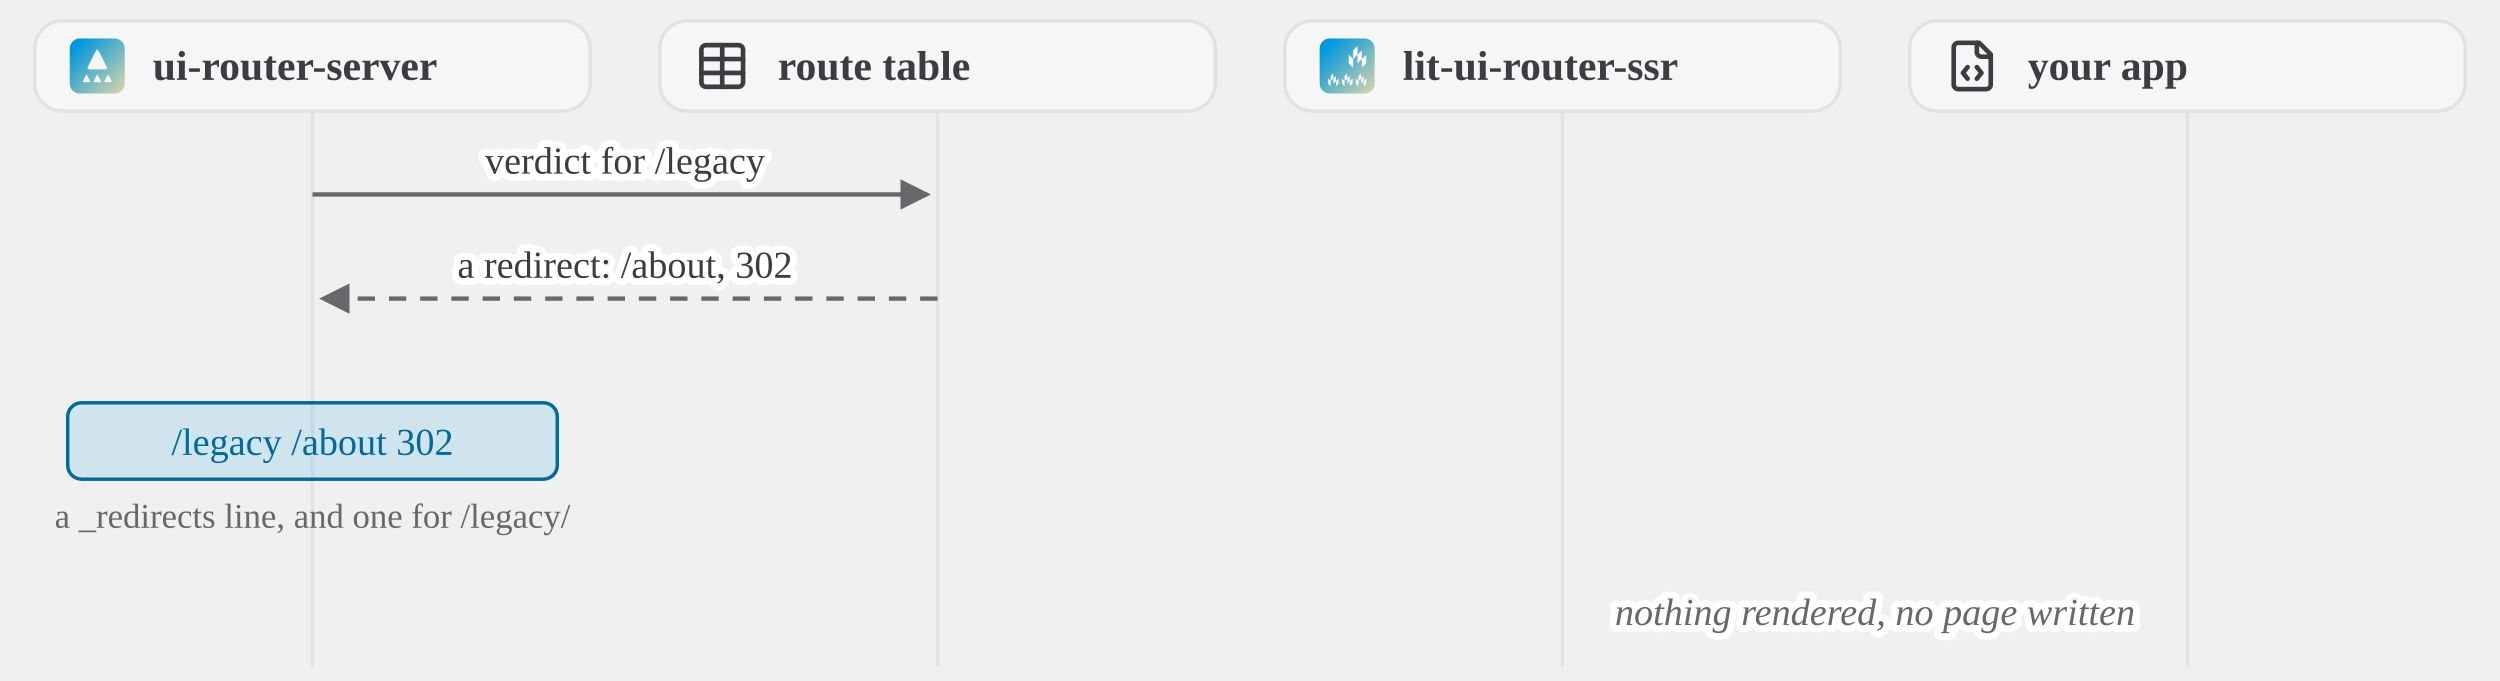
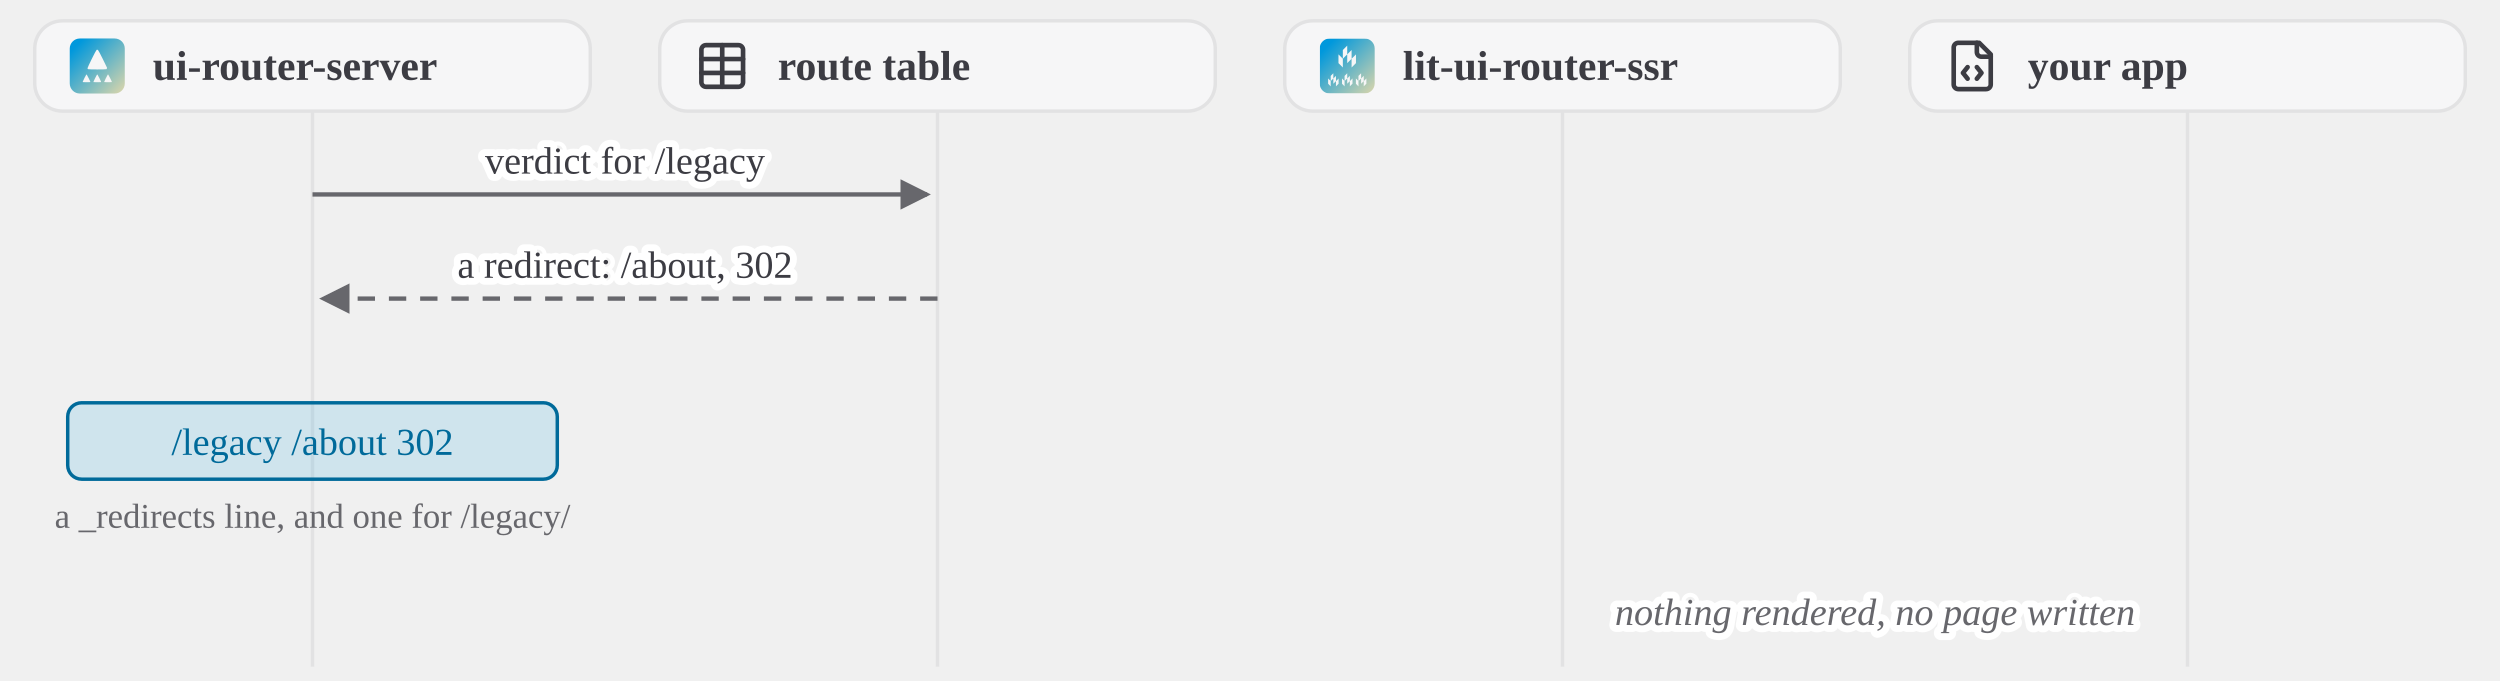
<svg xmlns="http://www.w3.org/2000/svg" viewBox="0 0 720 196" width="100%" style="max-width: 720px" role="img" aria-label="A redirect, /legacy: ui-router-server's prerender asks the route table for the verdict, which is a redirect to /about with status 302. The path becomes a _redirects line, /legacy /about 302, and the same line for /legacy/. Nothing is rendered and no page is written, so lit-ui-router-ssr and your app are never called.">
  <style>
    @media (prefers-color-scheme: dark) {
      svg:root {
        color-scheme: dark;
        --vp-c-bg: #1b1b1f;
        --vp-c-bg-soft: #202127;
        --vp-c-divider: #2e2e32;
        --vp-c-text-1: #dfdfd6;
        --vp-c-text-2: #98989f;
        --vp-c-brand-1: #29abe6;
        --vp-c-brand-soft: rgba(0, 152, 220, 0.16);
      }
    }
  </style>
  <defs>
    <marker id="arr-pre-3" viewBox="0 0 8 8" refX="7" refY="4" markerWidth="7" markerHeight="7" orient="auto-start-reverse">
      <path d="M0 0L8 4L0 8z" fill="var(--vp-c-text-2, #67676c)" />
    </marker>
  </defs>
  <g font-family="var(--vp-font-family-base, ui-sans-serif, system-ui, sans-serif)">
    <line x1="90" y1="32" x2="90" y2="192" stroke="var(--vp-c-divider, #e2e2e3)" />
    <rect x="10" y="6" width="160" height="26" rx="8" fill="var(--vp-c-bg-soft, #f6f6f7)" stroke="var(--vp-c-divider, #e2e2e3)" />
    <svg data-brand="ui-router" x="20" y="11" width="16" height="16" viewBox="36 36 88 88">
      <defs>
        <linearGradient id="uir-pre-3" x1="0" y1="0" x2="1" y2="0" gradientUnits="userSpaceOnUse" gradientTransform="matrix(88.2456,86.5496,-86.5496,88.2456,47.1714,47.8033)">
          <stop offset="0" stop-color="#0098dc" />
          <stop offset="1" stop-color="#ffe0a3" />
        </linearGradient>
      </defs>
      <path fill="url(#uir-pre-3)" fill-rule="evenodd" d="M52.416,36.478c-8.766,0 -15.938,7.172 -15.938,15.938l0,55.298c0,8.767 7.172,15.939 15.938,15.939l55.299,0c8.766,0 15.937,-7.172 15.937,-15.939l0,-55.298c0,-8.766 -7.171,-15.938 -15.937,-15.938l-55.299,0ZM65.459,85.086l-0.463,-0.677l-0.457,-0.672c0.156,-0.865 3.199,-7.515 6.762,-14.779c3.563,-7.264 7.064,-13.821 7.782,-14.571l0.981,0l0.979,-0.006c0.719,0.755 4.221,7.315 7.783,14.578c3.561,7.264 6.58,13.498 6.709,13.854l0,0.335c0,0.438 -0.134,0.876 -0.4,1.261l-0.463,0.677c-0.909,0.229 -7.481,0.415 -14.607,0.415c-7.126,0 -13.698,-0.186 -14.606,-0.415ZM91.432,105.585l-0.18,-0.262l-0.178,-0.26c0.062,-0.336 1.242,-2.912 2.623,-5.727c1.38,-2.815 2.736,-5.357 3.013,-5.649l0.76,0c0.279,0.292 1.637,2.834 3.016,5.649c1.381,2.815 2.55,5.23 2.6,5.369l0,0.129c0,0.17 -0.053,0.341 -0.155,0.489l-0.179,0.262c-0.352,0.088 -2.899,0.16 -5.66,0.16c-2.763,0 -5.309,-0.072 -5.66,-0.16ZM74.407,105.585l-0.181,-0.262l-0.178,-0.26c0.061,-0.336 1.241,-2.912 2.623,-5.727c1.379,-2.815 2.736,-5.357 3.014,-5.649l0.759,0c0.278,0.292 1.636,2.834 3.016,5.649c1.38,2.815 2.55,5.23 2.599,5.369l0,0.129c0,0.17 -0.051,0.341 -0.154,0.489l-0.179,0.262c-0.352,0.088 -2.9,0.16 -5.661,0.16c-2.761,0 -5.307,-0.072 -5.658,-0.16ZM57.38,105.585l-0.18,-0.262l-0.176,-0.26c0.059,-0.336 1.238,-2.912 2.619,-5.727c1.381,-2.815 2.739,-5.357 3.016,-5.649l0.759,0c0.28,0.292 1.636,2.834 3.016,5.649c1.38,2.815 2.55,5.23 2.599,5.369l0,0.129c0,0.17 -0.052,0.341 -0.154,0.489l-0.18,0.262c-0.351,0.088 -2.899,0.16 -5.66,0.16c-2.761,0 -5.308,-0.072 -5.659,-0.16Z" />
    </svg>
    <text x="44" y="23" font-size="12" font-weight="600" fill="var(--vp-c-text-1, #3c3c43)">ui-router-server</text>
    <line x1="270" y1="32" x2="270" y2="192" stroke="var(--vp-c-divider, #e2e2e3)" />
    <rect x="190" y="6" width="160" height="26" rx="8" fill="var(--vp-c-bg-soft, #f6f6f7)" stroke="var(--vp-c-divider, #e2e2e3)" />
    <svg x="200" y="11" width="16" height="16" viewBox="0 0 24 24" fill="none" stroke="var(--vp-c-text-1, #3c3c43)" stroke-width="2" stroke-linecap="round" stroke-linejoin="round">
      <path d="M12 3v18" />
      <rect x="3" y="3" width="18" height="18" rx="2" />
      <path d="M3 9h18" />
      <path d="M3 15h18" />
    </svg>
    <text x="224" y="23" font-size="12" font-weight="600" fill="var(--vp-c-text-1, #3c3c43)">route table</text>
    <line x1="450" y1="32" x2="450" y2="192" stroke="var(--vp-c-divider, #e2e2e3)" />
    <rect x="370" y="6" width="160" height="26" rx="8" fill="var(--vp-c-bg-soft, #f6f6f7)" stroke="var(--vp-c-divider, #e2e2e3)" />
    <svg data-brand="lit-ui-router" x="380" y="11" width="16" height="16" viewBox="0 0 800 800">
      <defs>
        <linearGradient id="lur-pre-3" x1="-1117.68" y1="801.01" x2="-1116.68" y2="801.01" gradientTransform="scale(1123.68 -1123.68) rotate(-44.44 -1539.347 -967.69)" gradientUnits="userSpaceOnUse">
          <stop offset="0" stop-color="#0098dc" />
          <stop offset="1" stop-color="#ffe0a3" />
        </linearGradient>
+         <mask id="lur-mask-pre-3">
+           <rect x="0" y="0" width="800" height="800" fill="#ffffff" />
+           <path fill="#000000" d="m400 107-63 63v126l63-63v-126zm0 126v126l63-63v-126l-63 63zm63 63v126l63-63v-126l-63 63zm-126 0-63-63v126l63 63v-126zM200 505l-38 38v75l38-38v-75zm0 75v76l38-38v-76l-38 38zm38 38v75l38-38v-75l-38 38zm-76 0-37-38v76l37 38v-76zM400 505l-38 38v75l38-38v-75zm0 75v76l38-38v-76l-38 38zm38 38v75l38-38v-75l-38 38zm-76 0-37-38v76l37 38v-76zM600 505l-38 38v75l38-38v-75zm0 75v76l38-38v-76l-38 38zm38 38v75l38-38v-75l-38 38zm-76 0-37-38v76l37 38v-76z" />
+         </mask>
      </defs>
-       <path fill="url(#lur-pre-3)" fill-rule="evenodd" d="M147.89 4C68.2 4 3 69.2 3 148.89V651.6c0 79.7 65.2 144.9 144.89 144.9h502.72c79.69 0 144.88-65.2 144.88-144.9V148.89C795.49 69.2 730.3 4 650.61 4H147.89zm400 107-63 63v126l63-63v-126zm0 126v126l63-63v-126l-63 63zm63 63v126l63-63v-126l-63 63zm-126 0-63-63v126l63 63v-126zM200 505l-38 38v75l38-38v-75zm0 75v76l38-38v-76l-38 38zm38 38v75l38-38v-75l-38 38zm-76 0-37-38v76l37 38v-76zM400 505l-38 38v75l38-38v-75zm0 75v76l38-38v-76l-38 38zm38 38v75l38-38v-75l-38 38zm-76 0-37-38v76l37 38v-76zM600 505l-38 38v75l38-38v-75zm0 75v76l38-38v-76l-38 38zm38 38v75l38-38v-75l-38 38zm-76 0-37-38v76l37 38v-76z" />
+       <path fill="url(#lur-pre-3)" mask="url(#lur-mask-pre-3)" d="M147.89 4C68.2 4 3 69.2 3 148.89V651.6c0 79.7 65.2 144.9 144.89 144.9h502.72c79.69 0 144.88-65.2 144.88-144.9V148.89C795.49 69.2 730.3 4 650.61 4H147.89z" />
    </svg>
    <text x="404" y="23" font-size="12" font-weight="600" fill="var(--vp-c-text-1, #3c3c43)">lit-ui-router-ssr</text>
    <line x1="630" y1="32" x2="630" y2="192" stroke="var(--vp-c-divider, #e2e2e3)" />
    <rect x="550" y="6" width="160" height="26" rx="8" fill="var(--vp-c-bg-soft, #f6f6f7)" stroke="var(--vp-c-divider, #e2e2e3)" />
    <svg x="560" y="11" width="16" height="16" viewBox="0 0 24 24" fill="none" stroke="var(--vp-c-text-1, #3c3c43)" stroke-width="2" stroke-linecap="round" stroke-linejoin="round">
      <path d="M10 12.5 8 15l2 2.5" />
      <path d="m14 12.5 2 2.5-2 2.5" />
      <path d="M14 2v4a2 2 0 0 0 2 2h4" />
      <path d="M15 2H6a2 2 0 0 0-2 2v16a2 2 0 0 0 2 2h12a2 2 0 0 0 2-2V7z" />
    </svg>
    <text x="584" y="23" font-size="12" font-weight="600" fill="var(--vp-c-text-1, #3c3c43)">your app</text>
    <line x1="90" y1="56" x2="267" y2="56" stroke="var(--vp-c-text-2, #67676c)" stroke-width="1.25" marker-end="url(#arr-pre-3)" />
    <text x="180" y="50" font-size="11" fill="var(--vp-c-text-1, #3c3c43)" text-anchor="middle" stroke="var(--vp-c-bg, #ffffff)" stroke-width="4" stroke-linejoin="round" paint-order="stroke">verdict for /legacy</text>
    <line x1="270" y1="86" x2="93" y2="86" stroke="var(--vp-c-text-2, #67676c)" stroke-width="1.25" stroke-dasharray="5 4" marker-end="url(#arr-pre-3)" />
    <text x="180" y="80" font-size="11" fill="var(--vp-c-text-1, #3c3c43)" text-anchor="middle" stroke="var(--vp-c-bg, #ffffff)" stroke-width="4" stroke-linejoin="round" paint-order="stroke">a redirect: /about, 302</text>
    <rect x="19.5" y="116" width="141" height="22" rx="4" fill="var(--vp-c-brand-soft, rgba(0,152,220,0.14))" stroke="var(--vp-c-brand-1, #006a9a)" />
    <text x="90" y="131" font-size="11" font-family="var(--vp-font-family-mono, ui-monospace, monospace)" fill="var(--vp-c-brand-1, #006a9a)" text-anchor="middle">/legacy /about 302</text>
    <text x="90" y="152" font-size="10" fill="var(--vp-c-text-2, #67676c)" text-anchor="middle">a _redirects line, and one for /legacy/</text>
    <text x="540" y="180" font-size="11" font-style="italic" fill="var(--vp-c-text-2, #67676c)" text-anchor="middle" stroke="var(--vp-c-bg, #ffffff)" stroke-width="4" stroke-linejoin="round" paint-order="stroke">nothing rendered, no page written</text>
  </g>
</svg>
